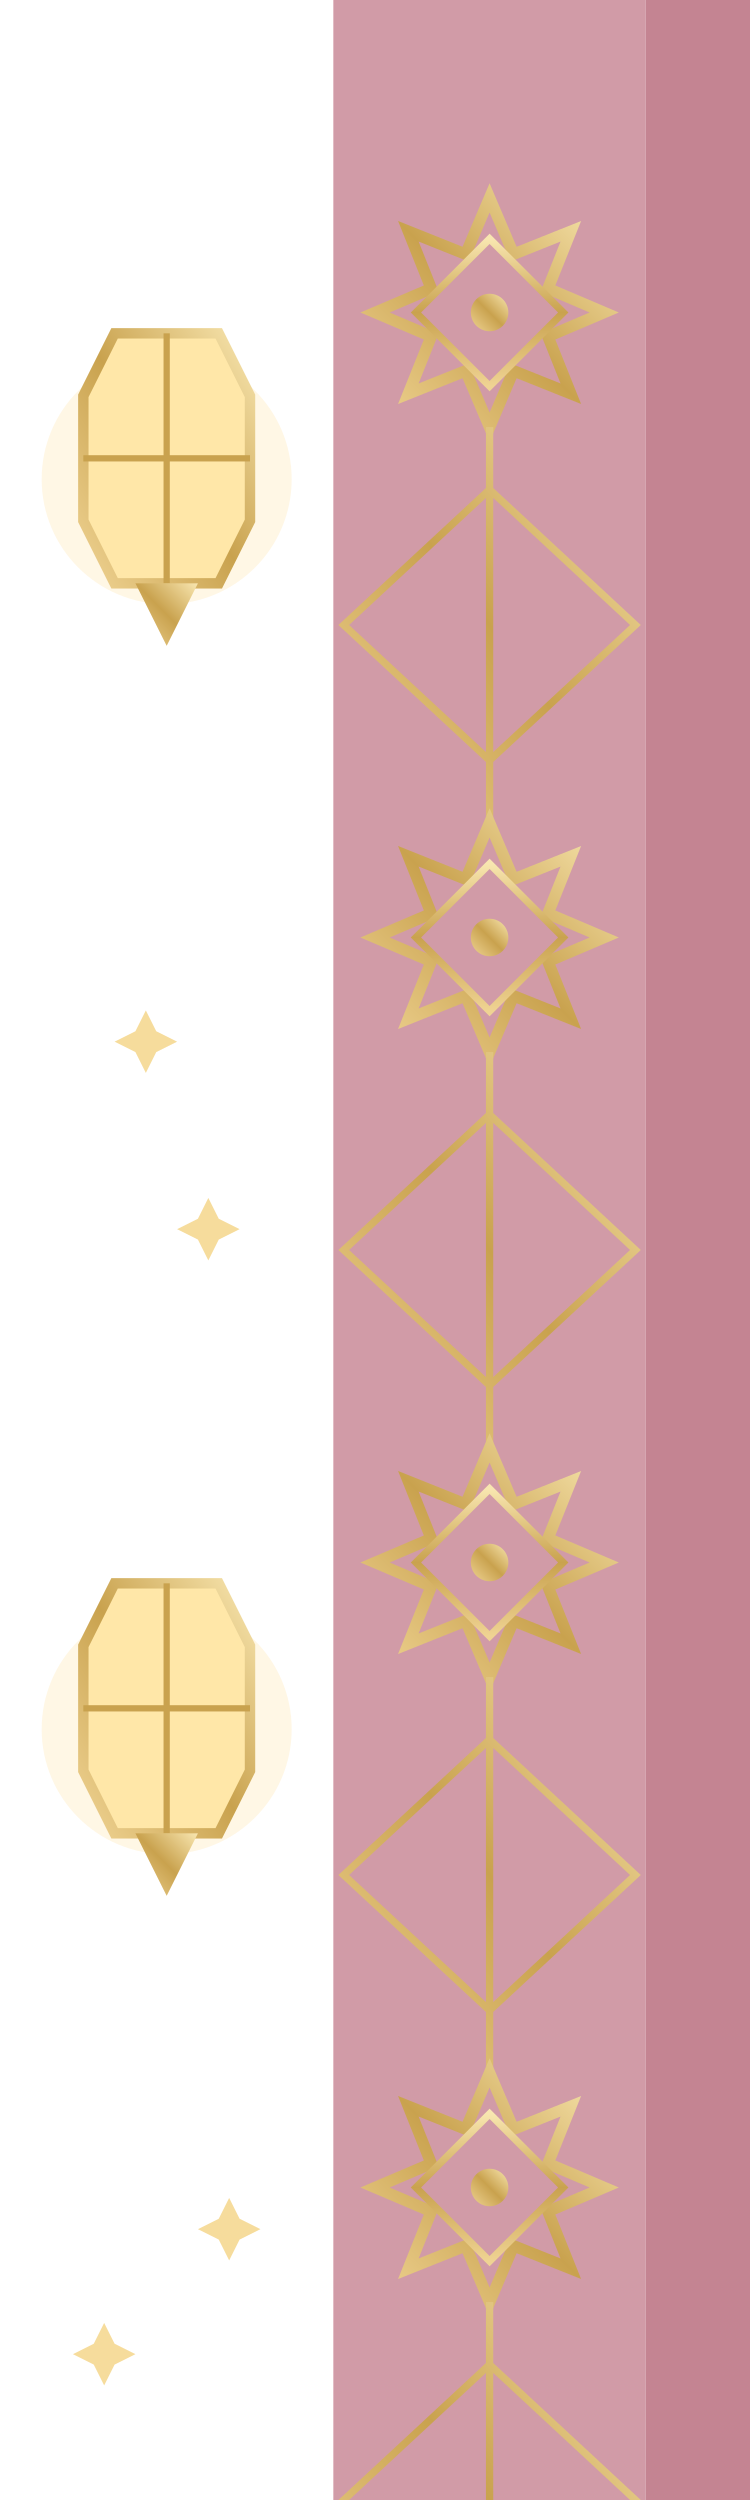
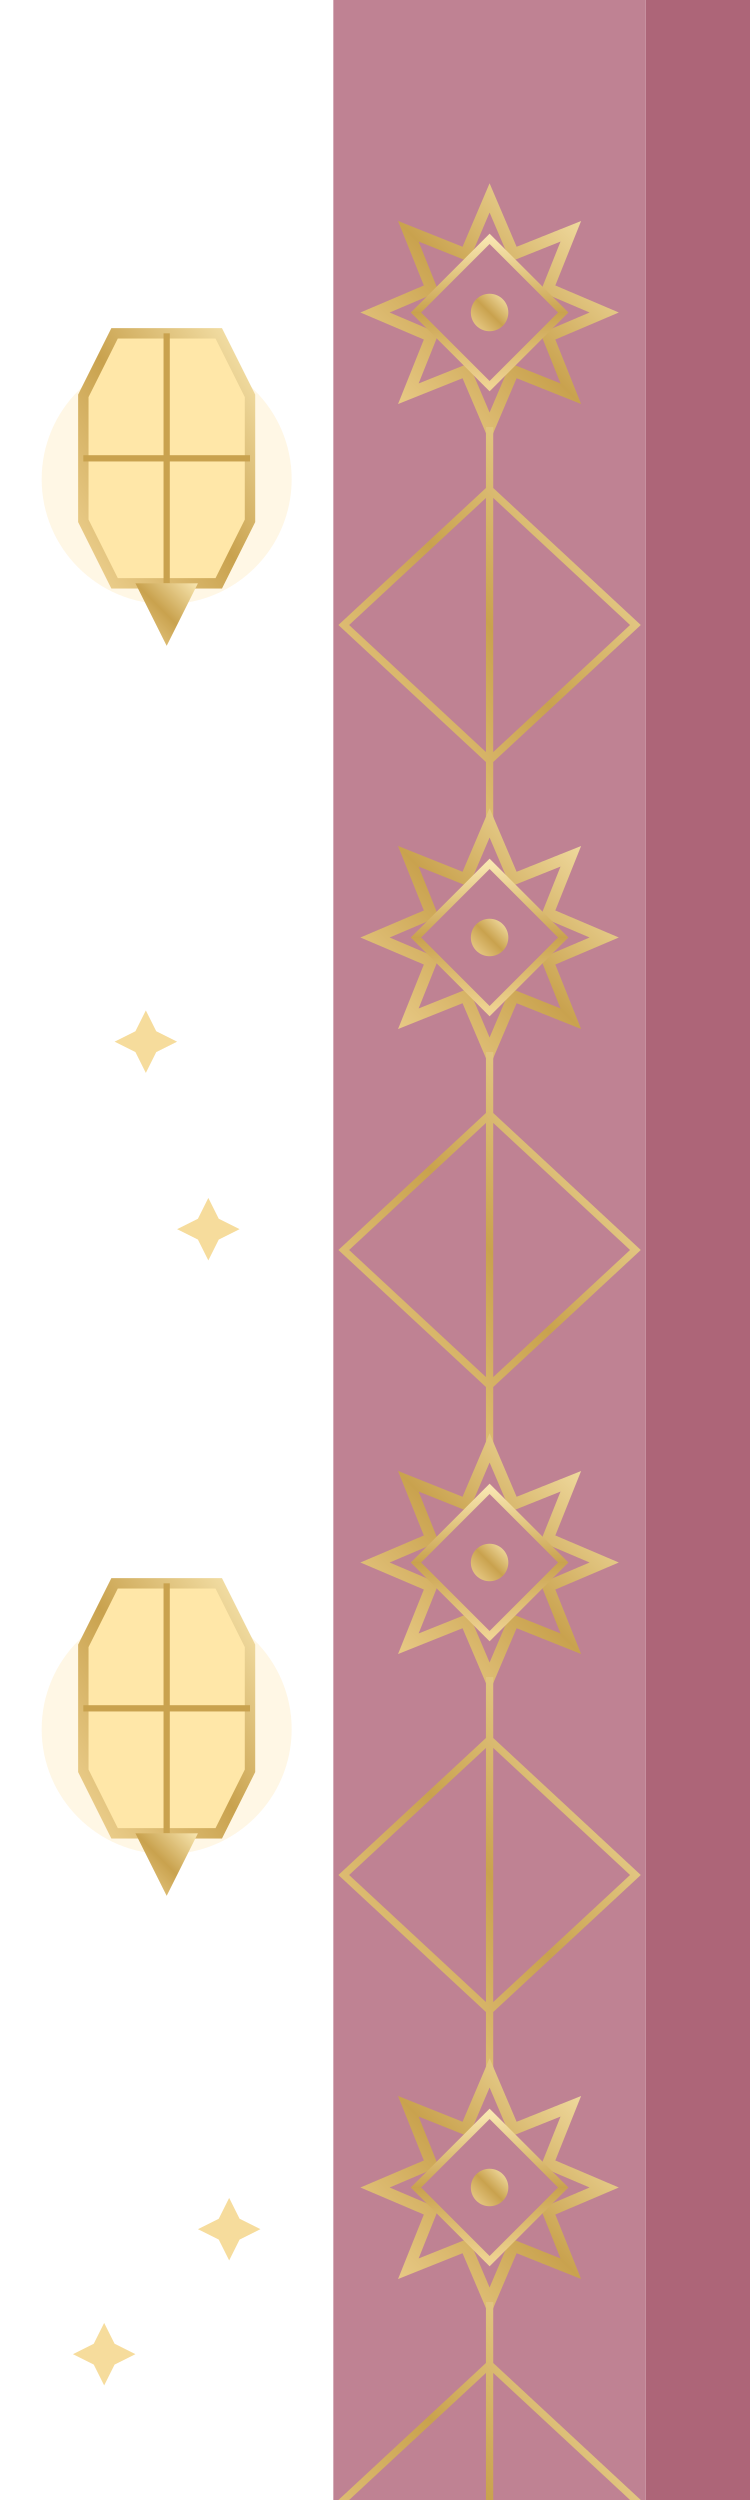
<svg xmlns="http://www.w3.org/2000/svg" viewBox="0 0 72 240" width="72" height="240">
  <defs>
    <linearGradient id="gd" x1="0" y1="0" x2="1" y2="1">
      <stop offset="0" stop-color="#f8e6b0" />
      <stop offset=".5" stop-color="#c9a24e" />
      <stop offset="1" stop-color="#efd393" />
    </linearGradient>
  </defs>
  <g transform="translate(72 0) scale(-1 1)">
-     <rect x="0" y="0" width="10" height="240" fill="#c48492" />
+     <rect x="0" y="0" width="10" height="240" fill="#ad6578" />
    <path d="M10 0 V240" stroke="url(#gd)" stroke-width="1.4" />
-     <rect x="10" y="0" width="30" height="240" fill="#cc909d" opacity=".9" />
+     <rect x="10" y="0" width="30" height="240" fill="#b87487" opacity=".9" />
    <path d="M40 0 V240" stroke="url(#gd)" stroke-width="1" />
    <path d="M36.0 30.0 L30.6 32.3 L32.8 37.8 L27.3 35.6 L25.0 41.0 L22.7 35.6 L17.2 37.8 L19.4 32.3 L14.0 30.0 L19.4 27.7 L17.2 22.2 L22.7 24.4 L25.0 19.0 L27.3 24.4 L32.8 22.2 L30.6 27.7Z" fill="none" stroke="url(#gd)" stroke-width="1.1" />
    <rect x="20" y="25" width="10" height="10" fill="none" stroke="url(#gd)" stroke-width=".7" transform="rotate(45 25 30)" />
    <circle cx="25" cy="30" r="1.8" fill="url(#gd)" />
    <path d="M25 41 V79 M11 60 L25 47 L39 60 L25 73Z" fill="none" stroke="url(#gd)" stroke-width=".7" />
    <path d="M36.0 90.0 L30.6 92.3 L32.8 97.8 L27.3 95.6 L25.0 101.0 L22.7 95.6 L17.2 97.8 L19.4 92.3 L14.0 90.0 L19.4 87.7 L17.2 82.2 L22.7 84.4 L25.0 79.0 L27.3 84.4 L32.8 82.2 L30.6 87.7Z" fill="none" stroke="url(#gd)" stroke-width="1.1" />
    <rect x="20" y="85" width="10" height="10" fill="none" stroke="url(#gd)" stroke-width=".7" transform="rotate(45 25 90)" />
    <circle cx="25" cy="90" r="1.8" fill="url(#gd)" />
    <path d="M25 101 V139 M11 120 L25 107 L39 120 L25 133Z" fill="none" stroke="url(#gd)" stroke-width=".7" />
    <path d="M36.0 150.0 L30.6 152.3 L32.8 157.8 L27.3 155.6 L25.0 161.0 L22.7 155.6 L17.2 157.8 L19.4 152.3 L14.0 150.0 L19.4 147.7 L17.2 142.2 L22.7 144.4 L25.0 139.0 L27.3 144.4 L32.8 142.2 L30.6 147.7Z" fill="none" stroke="url(#gd)" stroke-width="1.1" />
    <rect x="20" y="145" width="10" height="10" fill="none" stroke="url(#gd)" stroke-width=".7" transform="rotate(45 25 150)" />
    <circle cx="25" cy="150" r="1.8" fill="url(#gd)" />
    <path d="M25 161 V199 M11 180 L25 167 L39 180 L25 193Z" fill="none" stroke="url(#gd)" stroke-width=".7" />
    <path d="M36.0 210.0 L30.6 212.3 L32.8 217.8 L27.3 215.6 L25.0 221.0 L22.7 215.6 L17.2 217.8 L19.4 212.3 L14.0 210.0 L19.4 207.7 L17.2 202.2 L22.7 204.4 L25.0 199.0 L27.3 204.4 L32.8 202.2 L30.6 207.7Z" fill="none" stroke="url(#gd)" stroke-width="1.1" />
    <rect x="20" y="205" width="10" height="10" fill="none" stroke="url(#gd)" stroke-width=".7" transform="rotate(45 25 210)" />
    <circle cx="25" cy="210" r="1.8" fill="url(#gd)" />
    <path d="M25 221 V259 M11 240 L25 227 L39 240 L25 253Z" fill="none" stroke="url(#gd)" stroke-width=".7" />
    <path d="M56 0 V32" stroke="url(#gd)" stroke-width=".7" />
    <circle cx="56" cy="46" r="12" fill="#ffd98a" opacity=".22" />
    <path d="M51 32 h10 l3 6 v12 l-3 6 h-10 l-3 -6 v-12z" fill="#ffe7a8" stroke="url(#gd)" stroke-width="1" />
    <path d="M56 32 V56 M48 44 H64" stroke="#c9a24e" stroke-width=".6" />
    <path d="M53 56 L56 62 L59 56Z" fill="url(#gd)" />
    <path d="M56 120 V152" stroke="url(#gd)" stroke-width=".7" />
    <circle cx="56" cy="166" r="12" fill="#ffd98a" opacity=".22" />
    <path d="M51 152 h10 l3 6 v12 l-3 6 h-10 l-3 -6 v-12z" fill="#ffe7a8" stroke="url(#gd)" stroke-width="1" />
    <path d="M56 152 V176 M48 164 H64" stroke="#c9a24e" stroke-width=".6" />
    <path d="M53 176 L56 182 L59 176Z" fill="url(#gd)" />
    <path d="M58 97 L59 99 L61 100 L59 101 L58 103 L57 101 L55 100 L57 99Z" fill="#f6dc9c" />
    <path d="M50 211 L51 213 L53 214 L51 215 L50 217 L49 215 L47 214 L49 213Z" fill="#f6dc9c" />
    <path d="M62 223 L63 225 L65 226 L63 227 L62 229 L61 227 L59 226 L61 225Z" fill="#f6dc9c" />
    <path d="M52 115 L53 117 L55 118 L53 119 L52 121 L51 119 L49 118 L51 117Z" fill="#f6dc9c" />
  </g>
</svg>
